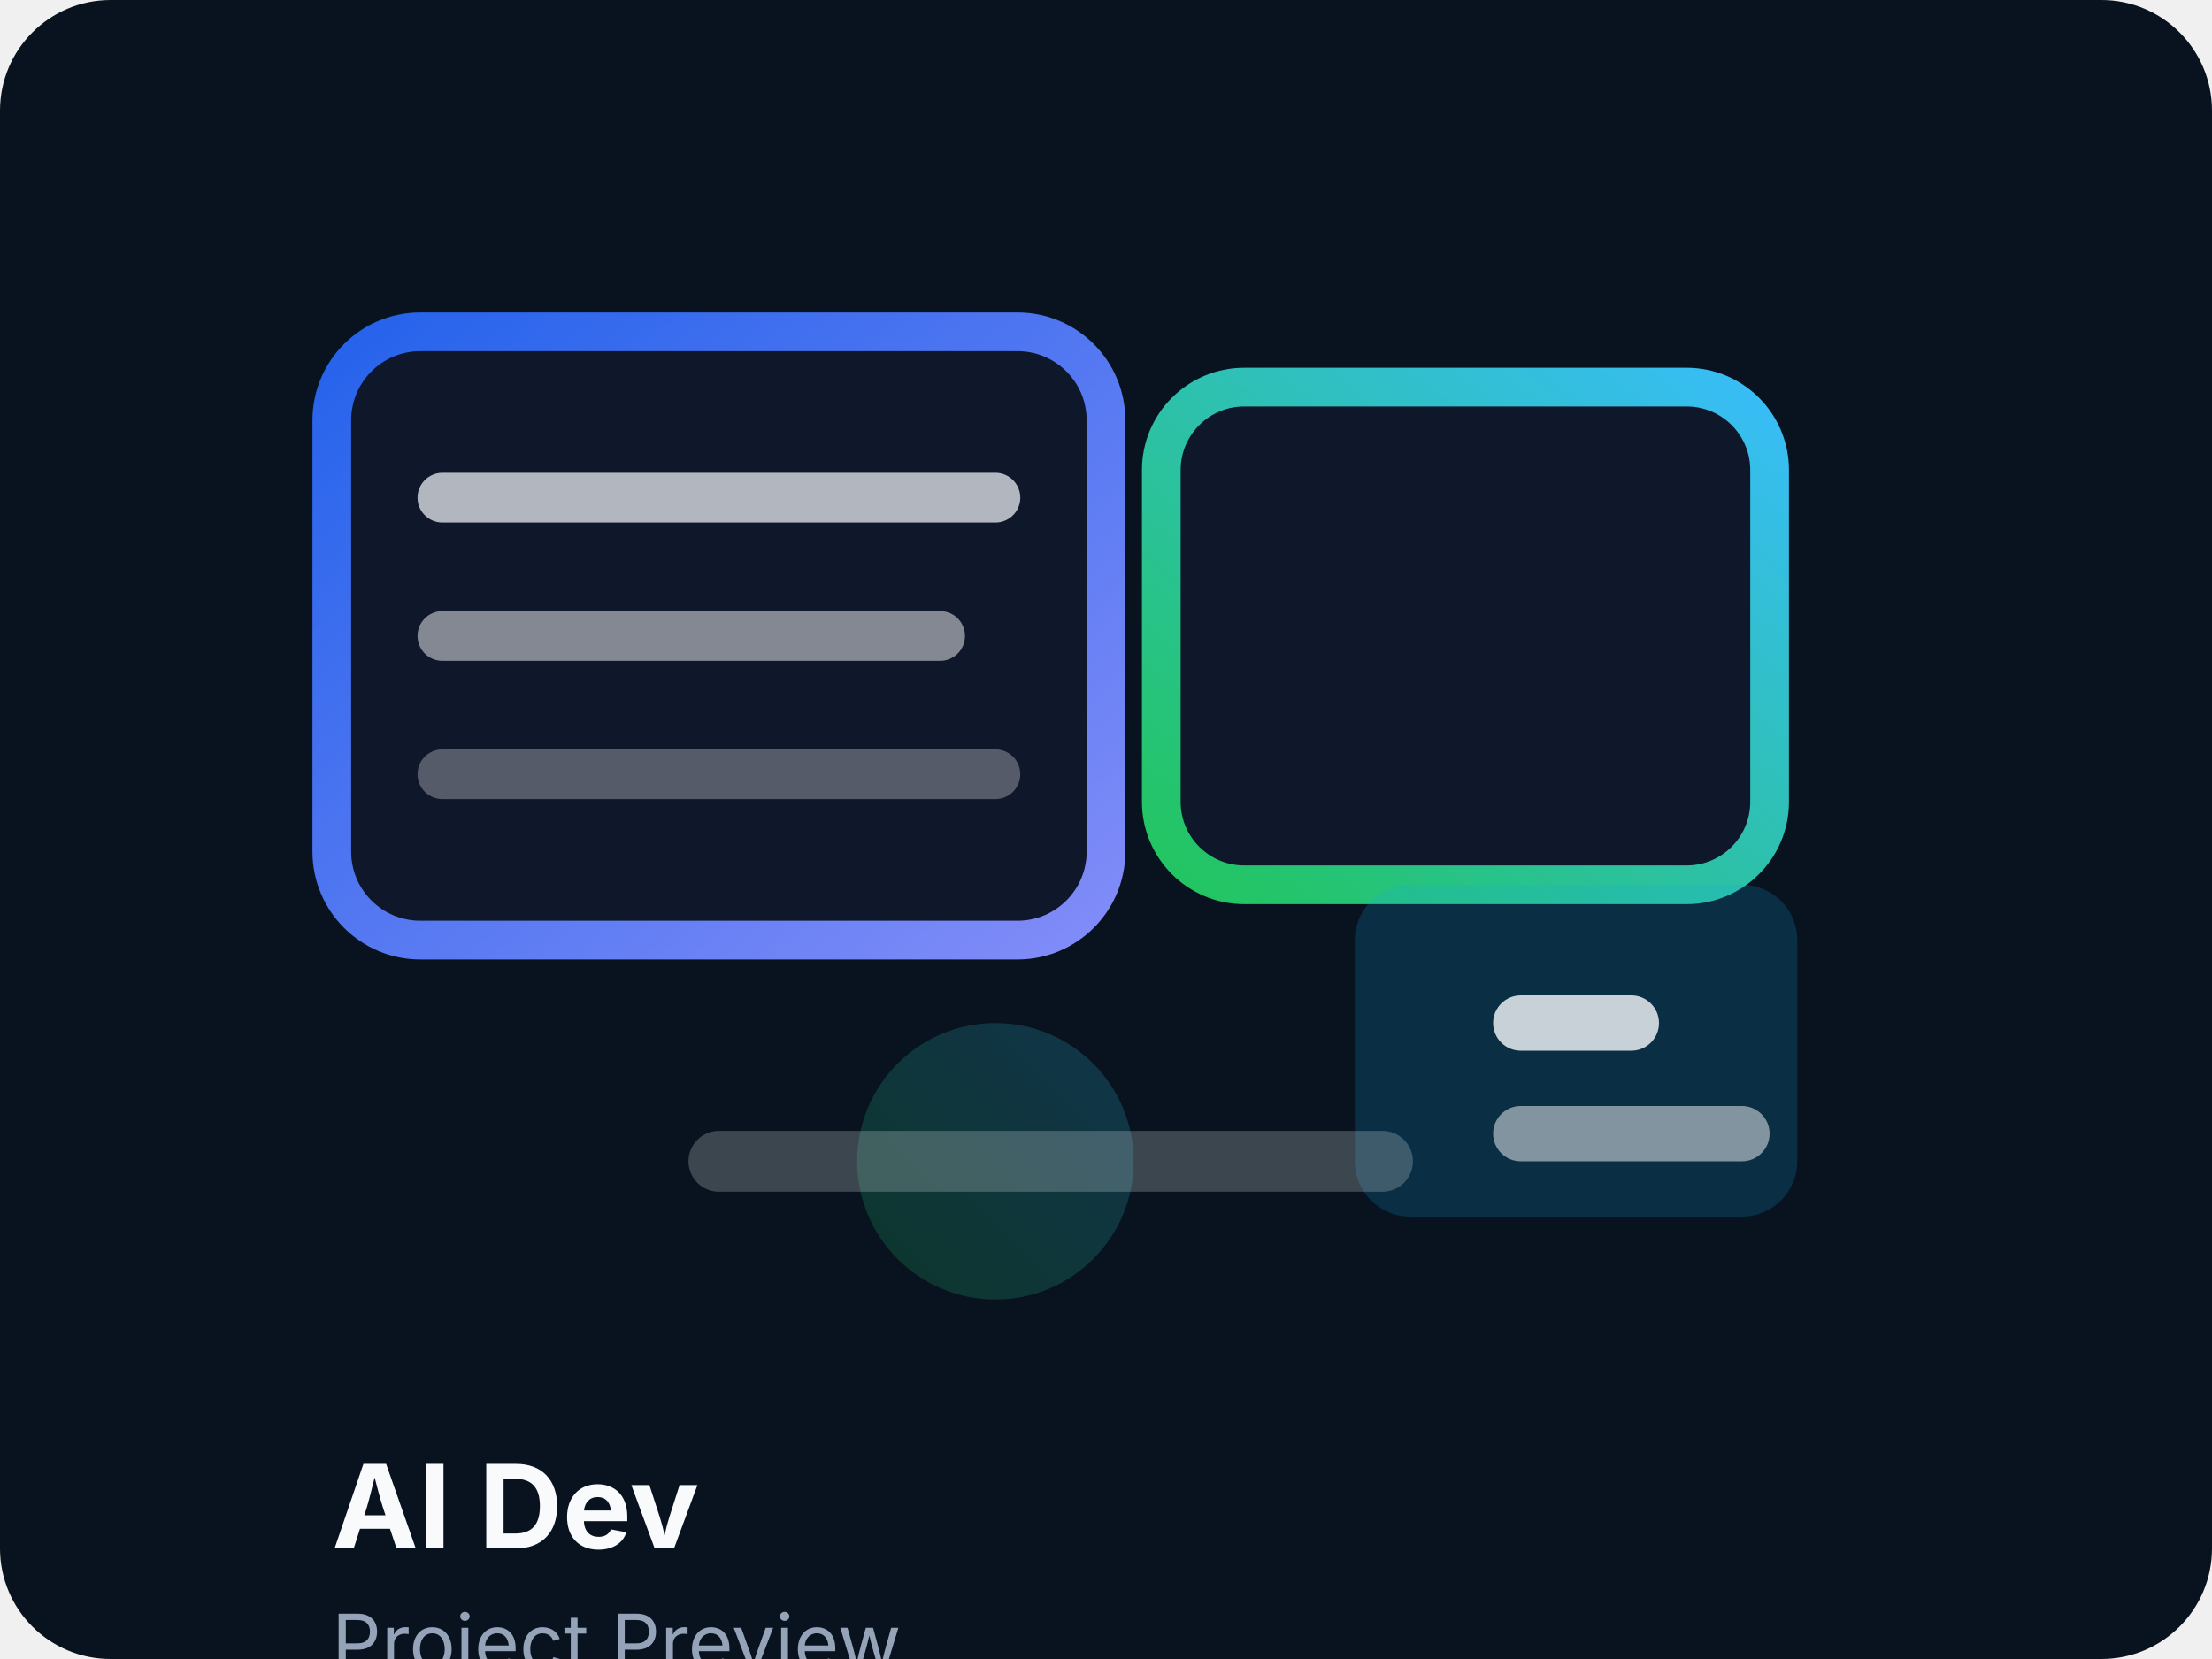
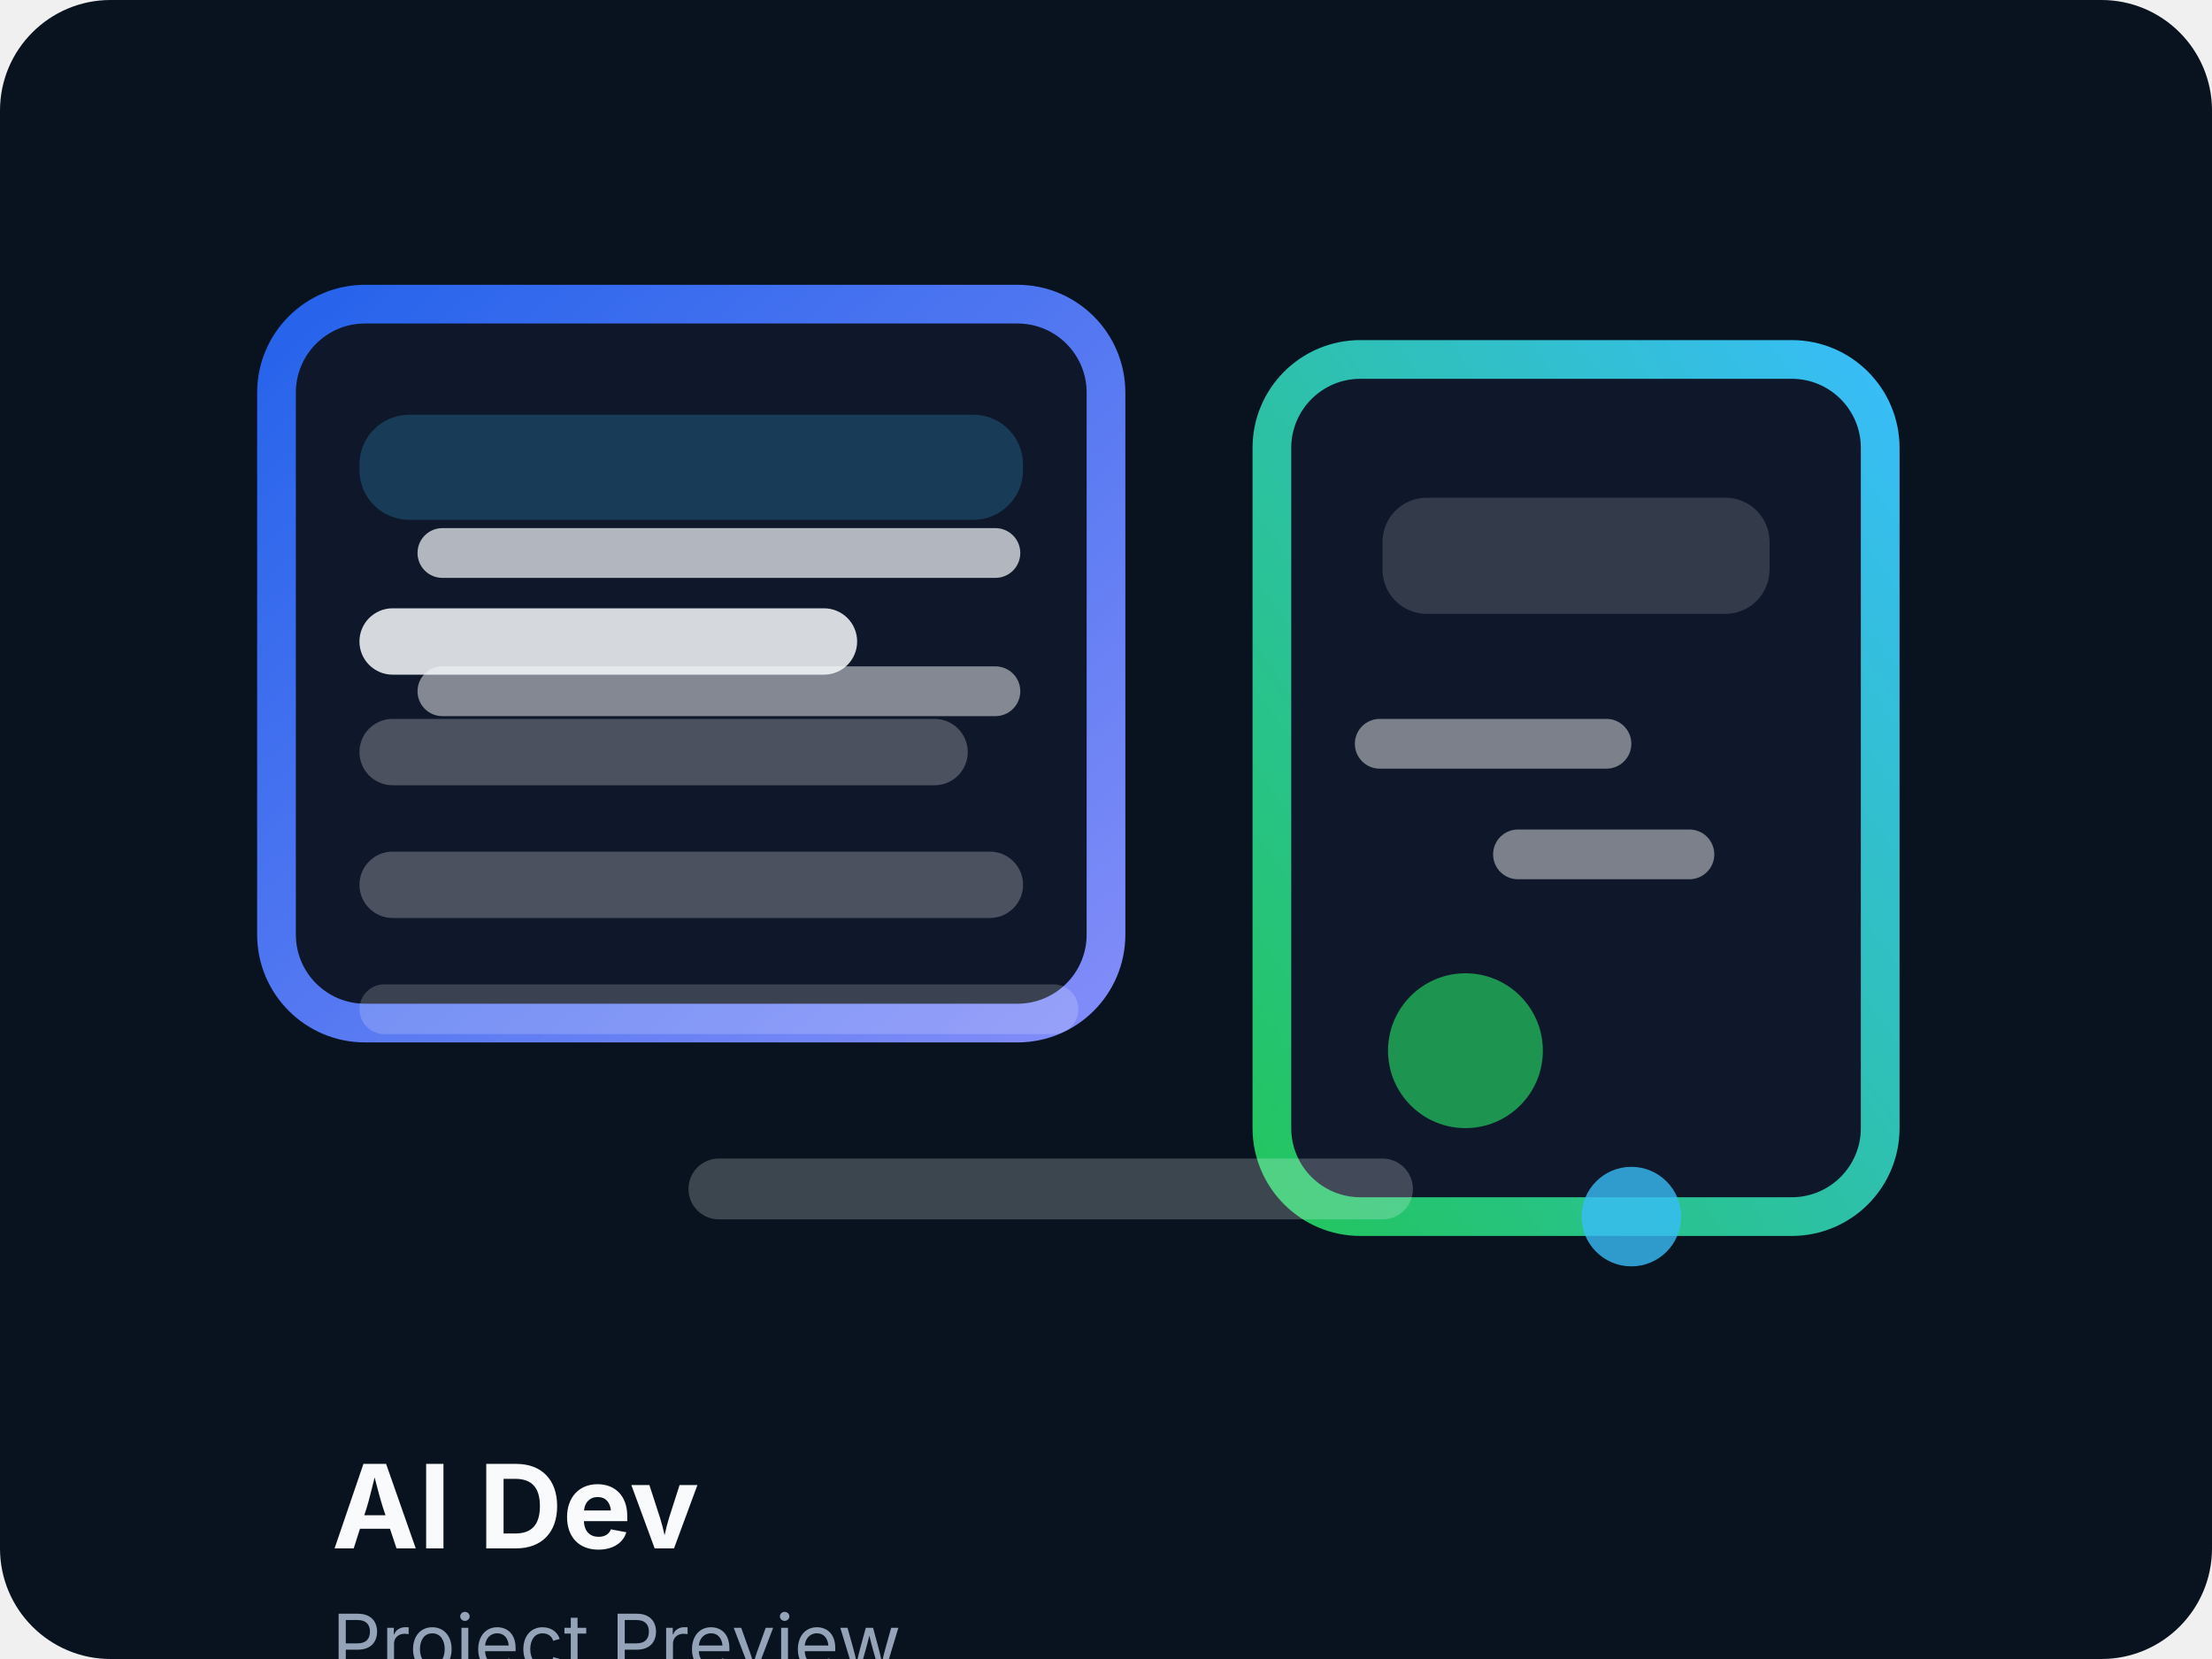
<svg xmlns="http://www.w3.org/2000/svg" viewBox="0 0 800 600">
  <defs>
    <linearGradient id="gd1" x1="0" x2="1" y1="0" y2="1">
      <stop offset="0%" stop-color="#2563eb" />
      <stop offset="100%" stop-color="#818cf8" />
    </linearGradient>
    <linearGradient id="gd2" x1="0" x2="1" y1="1" y2="0">
      <stop offset="0%" stop-color="#22c55e" />
      <stop offset="100%" stop-color="#38bdf8" />
    </linearGradient>
  </defs>
  <rect width="800" height="600" rx="40" fill="#08131f" />
-   <rect x="120" y="120" width="280" height="220" rx="32" fill="#0f172a" stroke="url(#gd1)" stroke-width="14" />
-   <rect x="420" y="140" width="220" height="180" rx="30" fill="#0f172a" stroke="url(#gd2)" stroke-width="14" />
-   <line x1="160" y1="180" x2="360" y2="180" stroke="#f8fafc" stroke-width="18" stroke-linecap="round" opacity="0.7" />
-   <line x1="160" y1="230" x2="340" y2="230" stroke="#f8fafc" stroke-width="18" stroke-linecap="round" opacity="0.5" />
-   <line x1="160" y1="280" x2="360" y2="280" stroke="#f8fafc" stroke-width="18" stroke-linecap="round" opacity="0.3" />
-   <circle cx="360" cy="420" r="50" fill="url(#gd2)" opacity="0.2" />
-   <path d="M510 320h120a20 20 0 0120 20v80a20 20 0 01-20 20H510a20 20 0 01-20-20v-80a20 20 0 0120-20z" fill="#0ea5e9" opacity="0.18" />
-   <rect x="540" y="360" width="60" height="20" rx="10" fill="#f8fafc" opacity="0.8" />
-   <rect x="540" y="400" width="100" height="20" rx="10" fill="#f8fafc" opacity="0.5" />
-   <path d="M260 420h240" stroke="#f8fafc" stroke-width="22" stroke-linecap="round" opacity="0.22" />
+   <rect x="100" y="110" width="300" height="260" rx="32" fill="#0f172a" stroke="url(#gd1)" stroke-width="14" />
+   <rect x="130" y="150" width="240" height="38" rx="18" fill="#38bdf8" opacity="0.22" />
+   <rect x="130" y="220" width="180" height="24" rx="12" fill="#f8fafc" opacity="0.85" />
+   <rect x="130" y="260" width="220" height="24" rx="12" fill="#ffffff" opacity="0.25" />
+   <rect x="130" y="308" width="240" height="24" rx="12" fill="#ffffff" opacity="0.25" />
+   <rect x="130" y="356" width="260" height="18" rx="9" fill="#ffffff" opacity="0.18" />
+   <rect x="460" y="130" width="220" height="310" rx="32" fill="#0f172a" stroke="url(#gd2)" stroke-width="14" />
+   <rect x="500" y="180" width="140" height="42" rx="16" fill="#ffffff" opacity="0.15" />
+   <rect x="490" y="260" width="100" height="18" rx="9" fill="#ffffff" opacity="0.45" />
+   <rect x="540" y="300" width="80" height="18" rx="9" fill="#ffffff" opacity="0.45" />
+   <circle cx="530" cy="380" r="28" fill="#22c55e" opacity="0.72" />
+   <circle cx="590" cy="440" r="18" fill="#38bdf8" opacity="0.8" />
+   <line x1="160" y1="200" x2="360" y2="200" stroke="#f8fafc" stroke-width="18" stroke-linecap="round" opacity="0.7" />
+   <line x1="160" y1="250" x2="360" y2="250" stroke="#f8fafc" stroke-width="18" stroke-linecap="round" opacity="0.5" />
+   <path d="M260 430h240" stroke="#f8fafc" stroke-width="22" stroke-linecap="round" opacity="0.22" />
  <text x="120" y="560" fill="#f8fafc" font-family="Inter, sans-serif" font-size="42" font-weight="700">AI Dev</text>
  <text x="120" y="604" fill="#94a3b8" font-family="Inter, sans-serif" font-size="28">Project Preview</text>
</svg>
